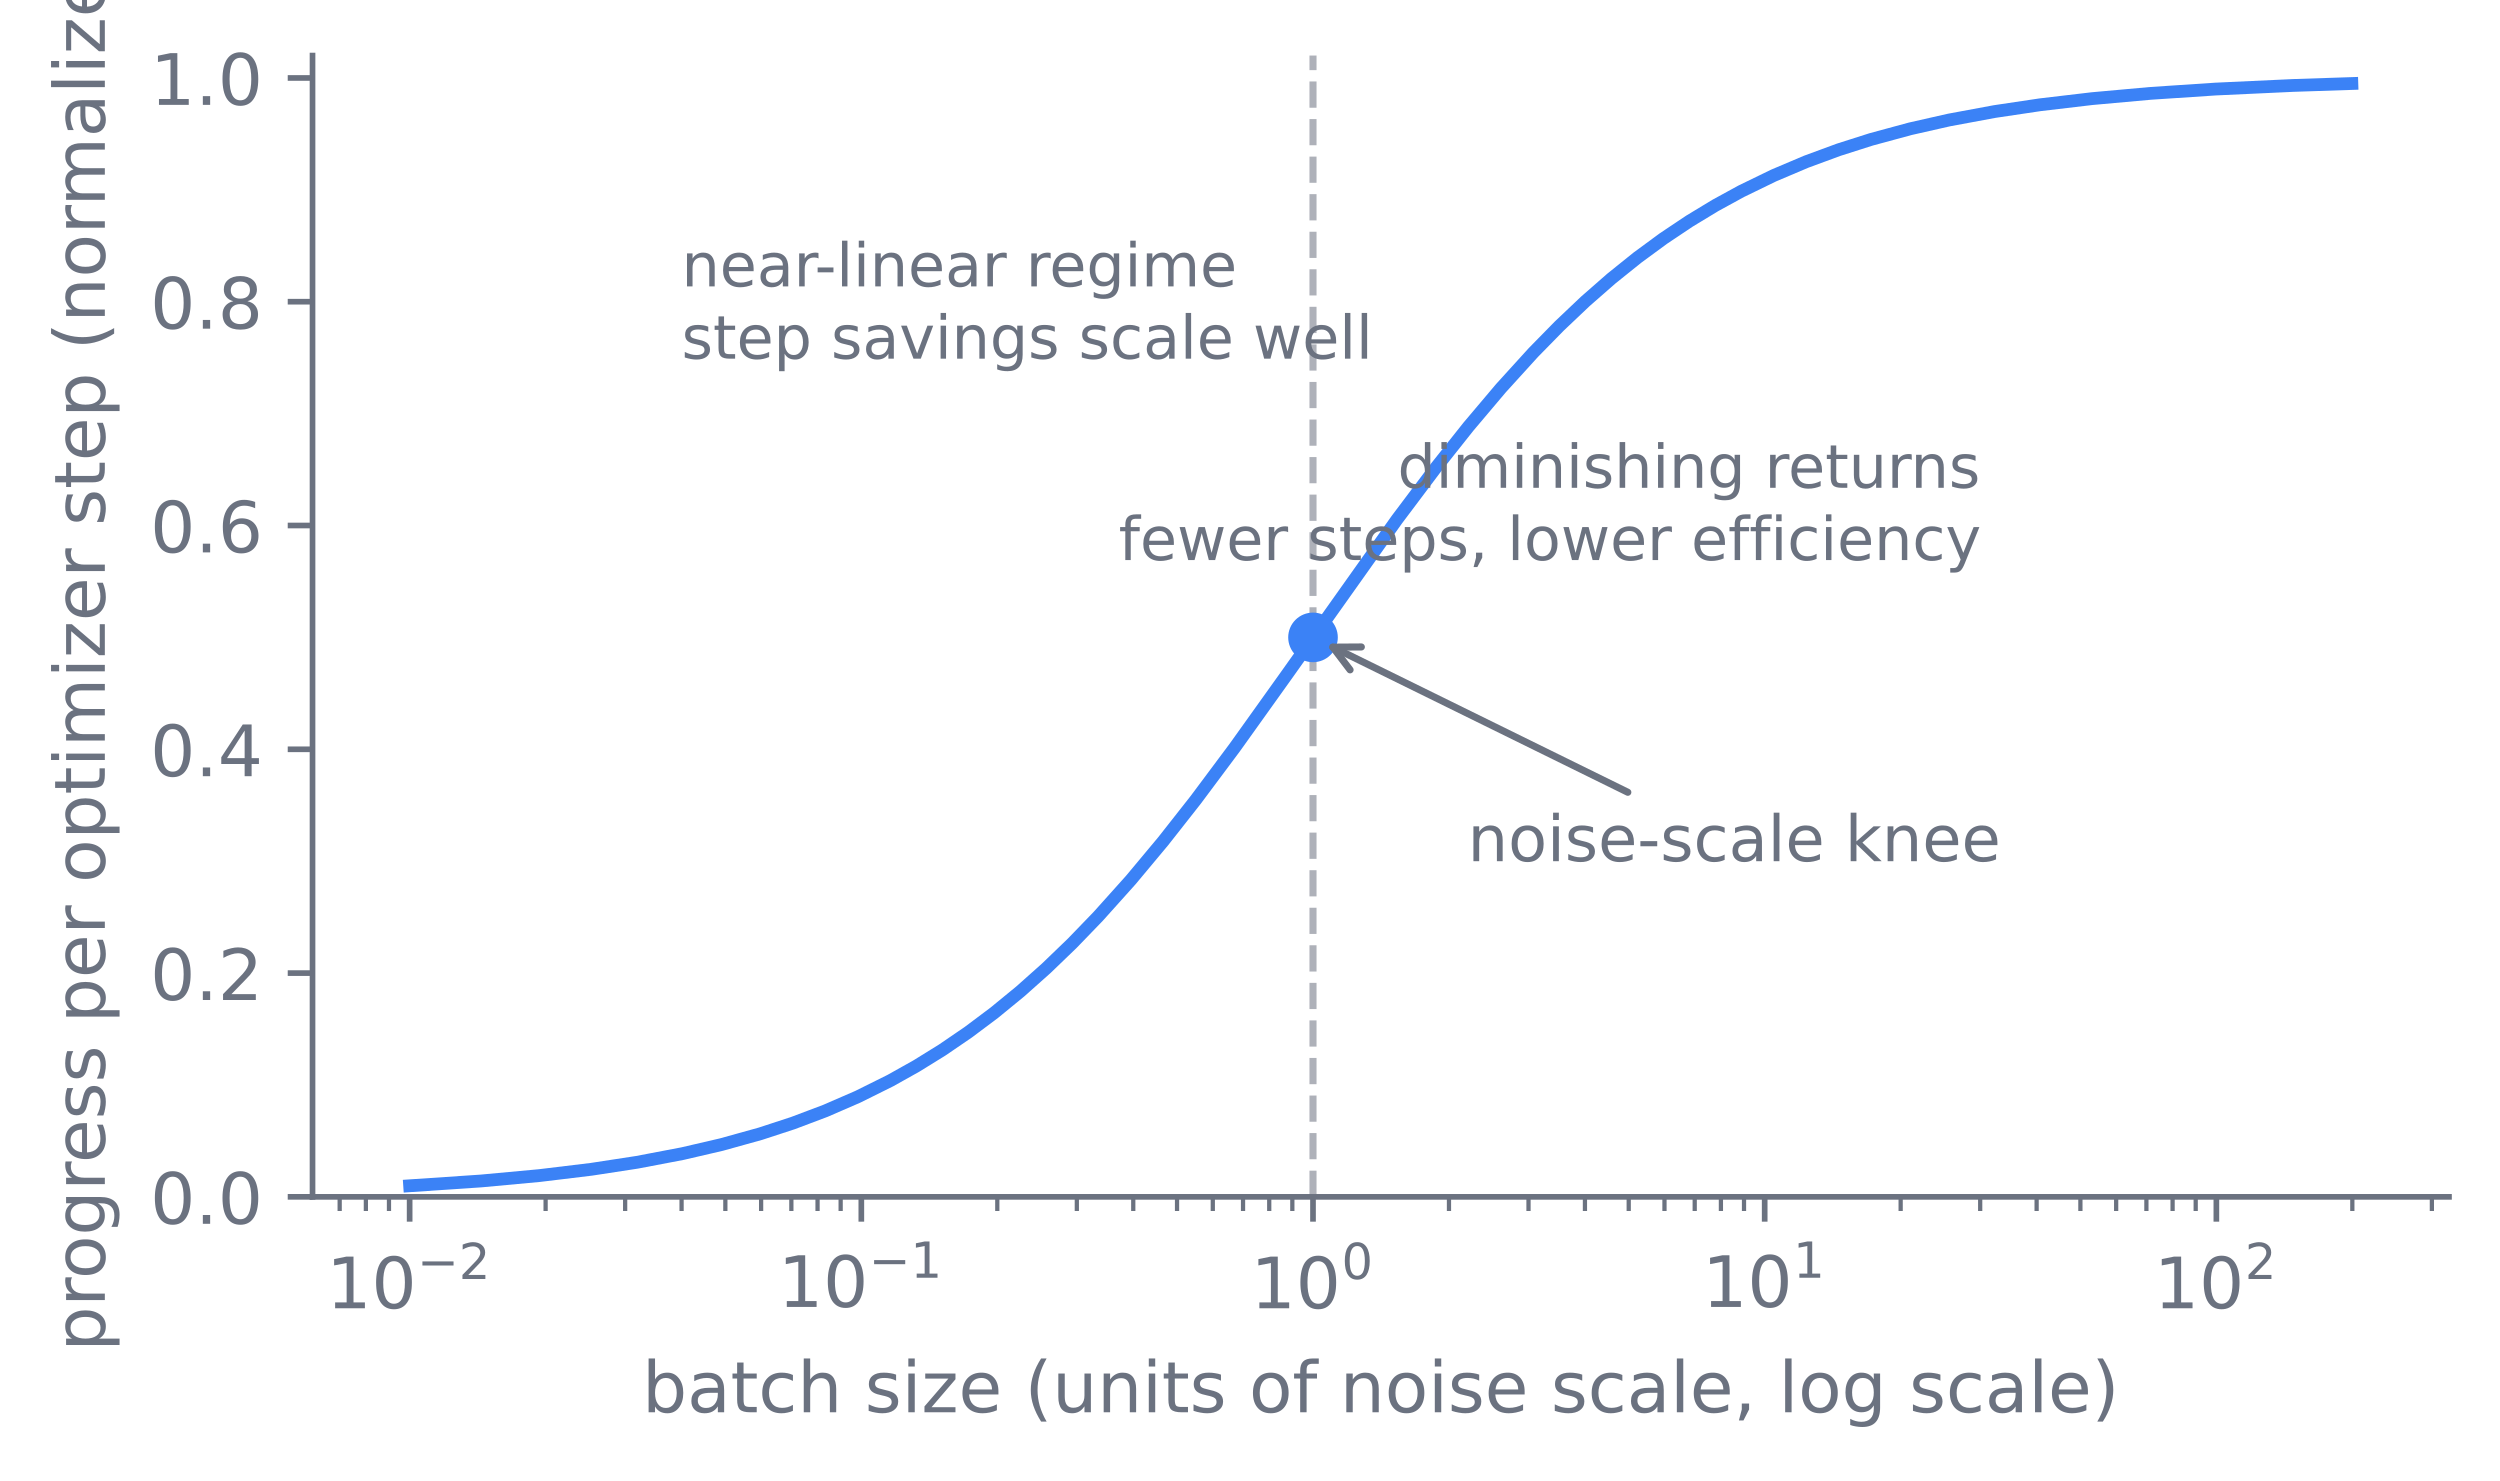
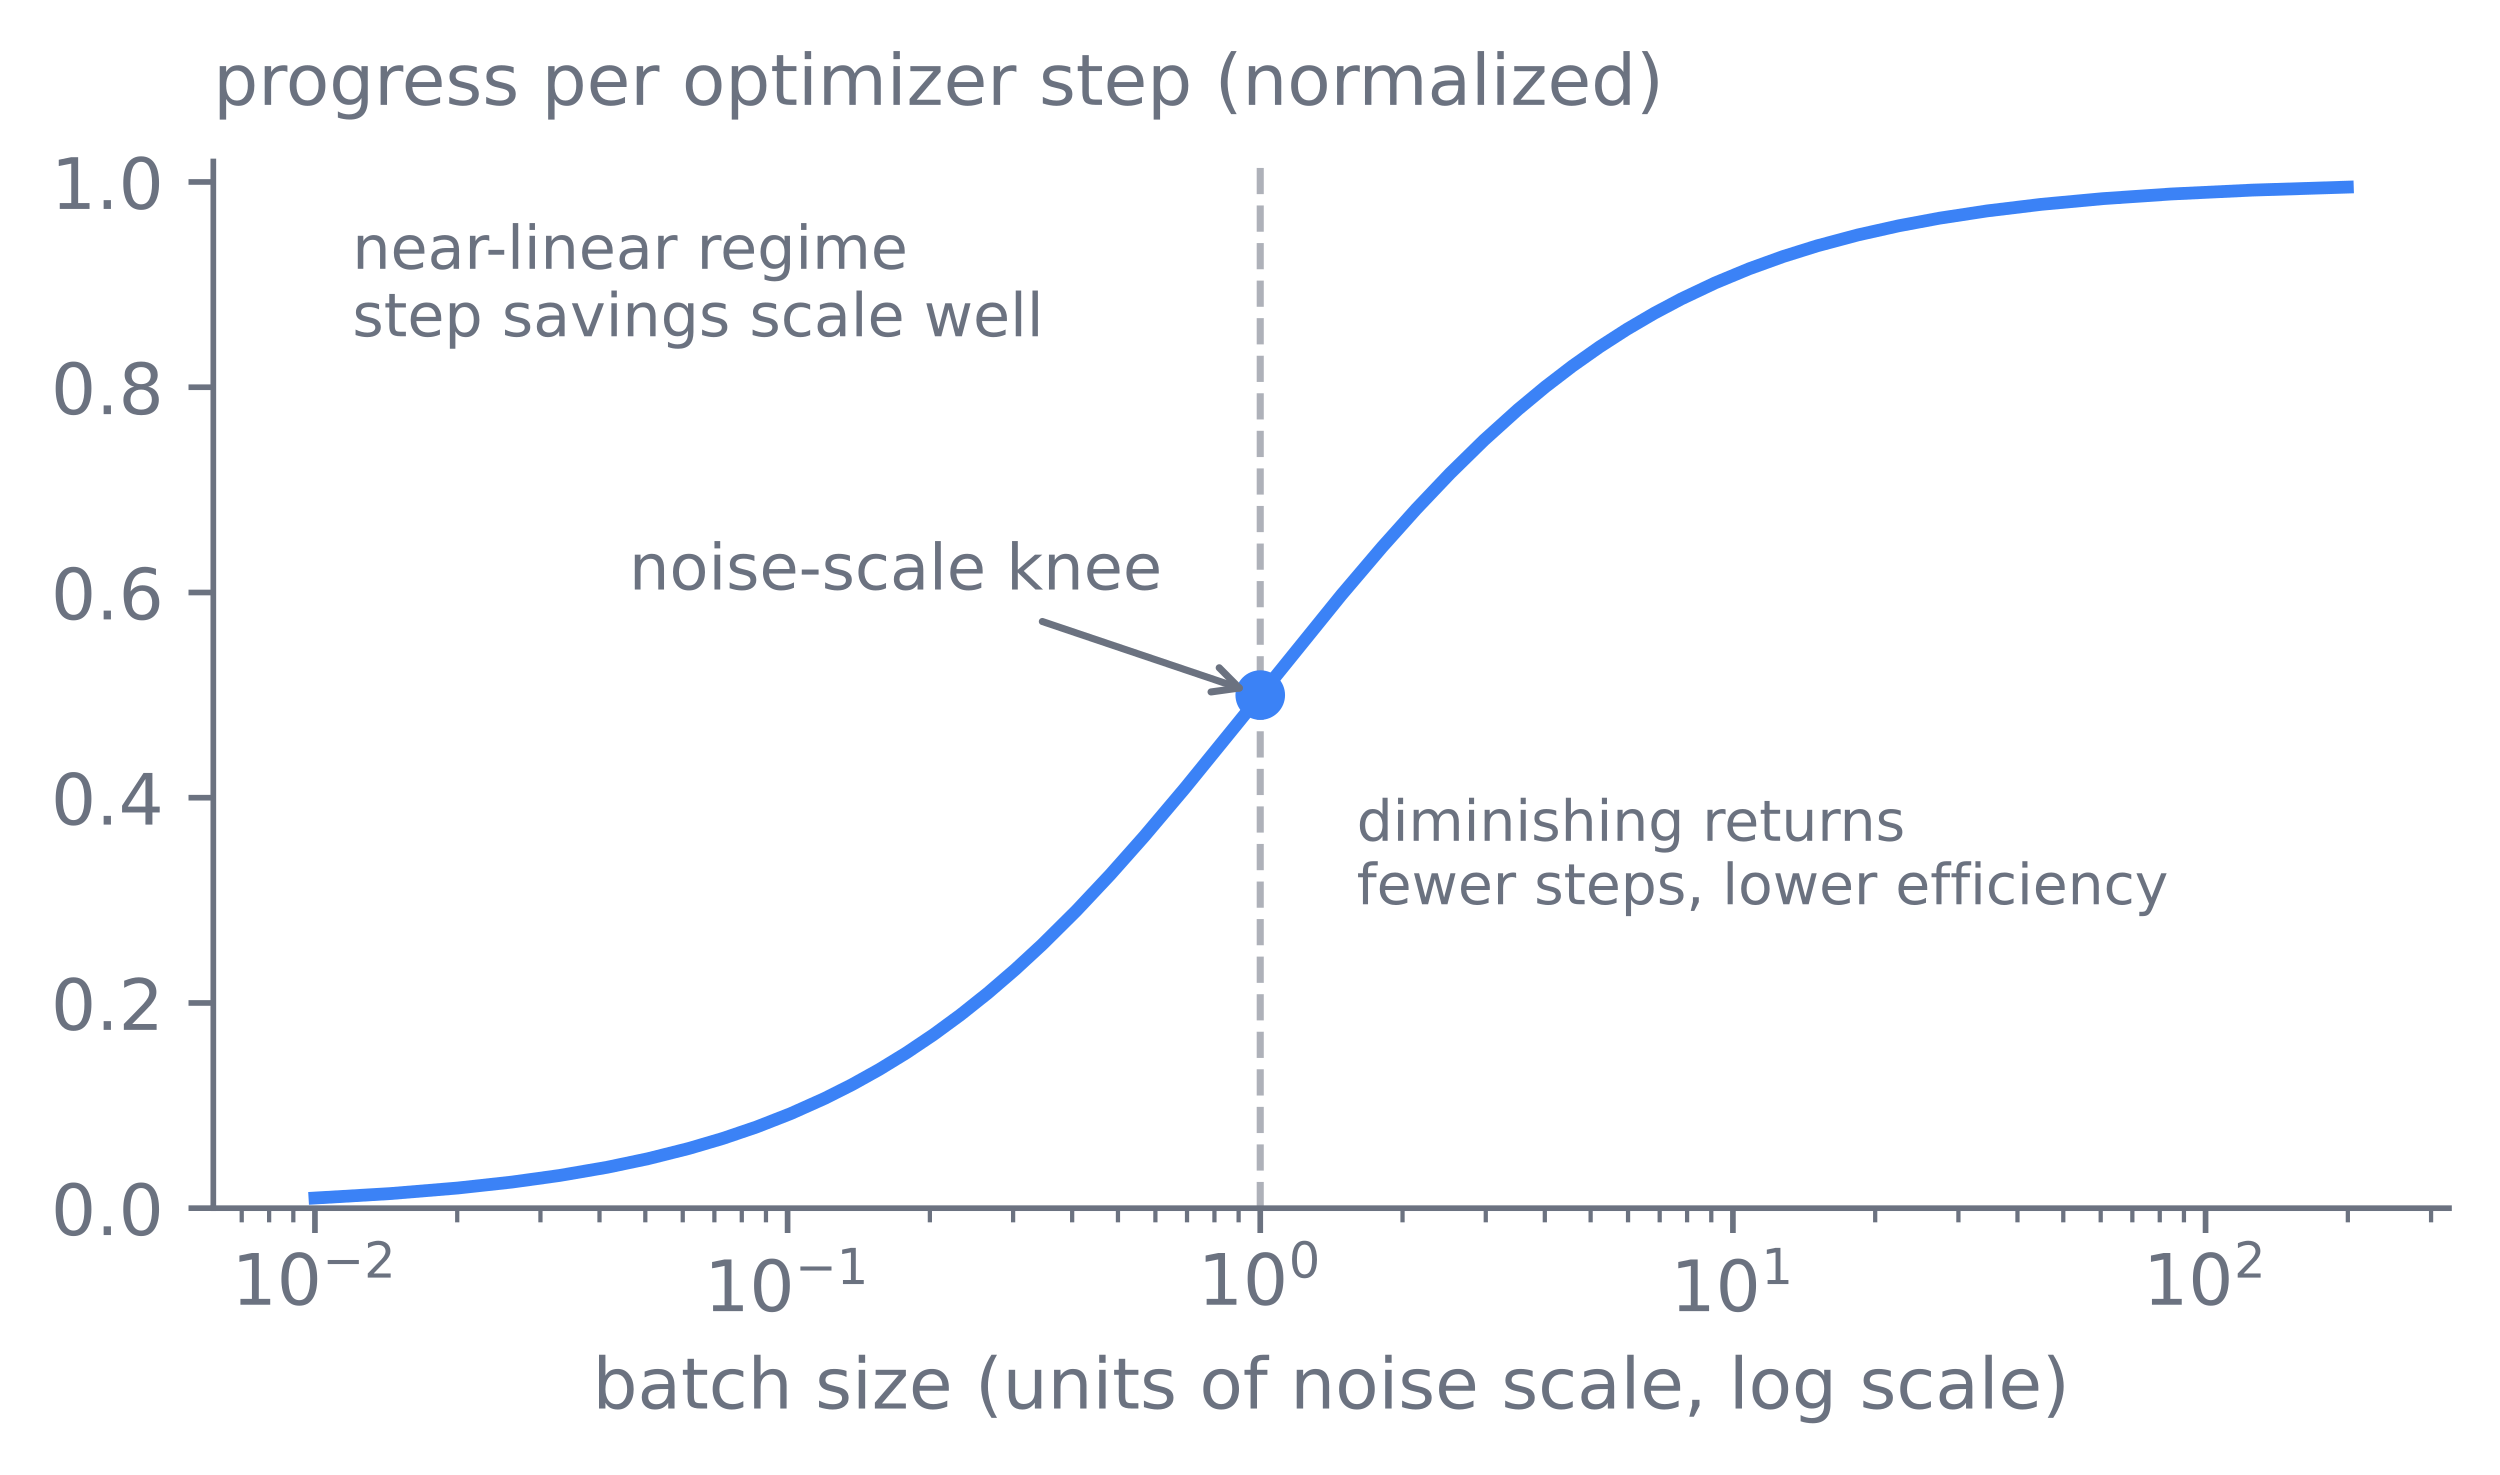
- <svg xmlns="http://www.w3.org/2000/svg" xmlns:xlink="http://www.w3.org/1999/xlink" width="352.8pt" height="208.903pt" viewBox="0 0 352.8 208.903" version="1.1">
+ <svg xmlns="http://www.w3.org/2000/svg" xmlns:xlink="http://www.w3.org/1999/xlink" width="352.8pt" height="208.056pt" viewBox="0 0 352.8 208.056" version="1.1">
  <defs>
    <style type="text/css">*{stroke-linejoin: round; stroke-linecap: butt}</style>
  </defs>
  <g id="figure_1">
    <g id="patch_1">
-       <path d="M 0 208.903 L 352.8 208.903 L 352.8 0 L 0 0 L 0 208.903 z " style="fill: none" />
+       <path d="M 0 208.056 L 352.8 208.056 L 352.8 0 L 0 0 L 0 208.056 z " style="fill: none" />
    </g>
    <g id="axes_1">
      <g id="patch_2">
-         <path d="M 44.104 168.9 L 345.6 168.9 L 345.6 7.841 L 44.104 7.841 L 44.104 168.9 z " style="fill: none" />
+         <path d="M 30.103 170.499 L 345.6 170.499 L 345.6 22.787 L 30.103 22.787 L 30.103 170.499 z " style="fill: none" />
      </g>
      <g id="line2d_1">
-         <path d="M 185.291 168.9 L 185.291 7.841 " clip-path="url(#p1eed3b66fb)" style="fill: none; stroke-dasharray: 3.7,1.6; stroke-dashoffset: 0; stroke: #6b7280; stroke-opacity: 0.55" />
+         <path d="M 177.846 170.499 L 177.846 22.787 " clip-path="url(#p18086e61ac)" style="fill: none; stroke-dasharray: 3.7,1.6; stroke-dashoffset: 0; stroke: #6b7280; stroke-opacity: 0.55" />
      </g>
      <g id="matplotlib.axis_1">
        <g id="xtick_1">
          <g id="line2d_2">
            <defs>
-               <path id="m70db1cc32e" d="M 0 0 L 0 3.5 " style="stroke: #6b7280; stroke-width: 0.8" />
+               <path id="m952f42c1cf" d="M 0 0 L 0 3.5 " style="stroke: #6b7280; stroke-width: 0.8" />
            </defs>
            <g>
-               <use xlink:href="#m70db1cc32e" x="57.808" y="168.9" style="fill: #6b7280; stroke: #6b7280; stroke-width: 0.8" />
+               <use xlink:href="#m952f42c1cf" x="44.444" y="170.499" style="fill: #6b7280; stroke: #6b7280; stroke-width: 0.8" />
            </g>
          </g>
          <g id="text_1">
-             <g style="fill: #6b7280" transform="translate(46.05827 185.3)">
+             <g style="fill: #6b7280" transform="translate(32.69389 185.0979)">
              <text>
-                 <tspan x="0" y="-0.675" style="font-size: 10px; font-family: 'DejaVu Sans'; fill: #6b7280">1</tspan>
-                 <tspan x="6.362" y="-0.675" style="font-size: 10px; font-family: 'DejaVu Sans'; fill: #6b7280">0</tspan>
+                 <tspan x="0" y="-0.977" style="font-size: 10px; font-family: 'DejaVu Sans'; fill: #6b7280">1</tspan>
+                 <tspan x="6.362" y="-0.977" style="font-size: 10px; font-family: 'DejaVu Sans'; fill: #6b7280">0</tspan>
                <tspan x="12.82" y="-4.805" style="font-size: 7px; font-family: 'DejaVu Sans'; fill: #6b7280">−</tspan>
                <tspan x="18.686" y="-4.805" style="font-size: 7px; font-family: 'DejaVu Sans'; fill: #6b7280">2</tspan>
              </text>
            </g>
          </g>
        </g>
        <g id="xtick_2">
          <g id="line2d_3">
            <g>
-               <use xlink:href="#m70db1cc32e" x="121.55" y="168.9" style="fill: #6b7280; stroke: #6b7280; stroke-width: 0.8" />
+               <use xlink:href="#m952f42c1cf" x="111.145" y="170.499" style="fill: #6b7280; stroke: #6b7280; stroke-width: 0.8" />
            </g>
          </g>
          <g id="text_2">
-             <g style="fill: #6b7280" transform="translate(109.7995 185.2)">
+             <g style="fill: #6b7280" transform="translate(99.39513 185.0979)">
              <text>
-                 <tspan x="0" y="-0.762" style="font-size: 10px; font-family: 'DejaVu Sans'; fill: #6b7280">1</tspan>
-                 <tspan x="6.362" y="-0.762" style="font-size: 10px; font-family: 'DejaVu Sans'; fill: #6b7280">0</tspan>
-                 <tspan x="12.82" y="-4.892" style="font-size: 7px; font-family: 'DejaVu Sans'; fill: #6b7280">−</tspan>
-                 <tspan x="18.686" y="-4.892" style="font-size: 7px; font-family: 'DejaVu Sans'; fill: #6b7280">1</tspan>
+                 <tspan x="0" y="-0.064" style="font-size: 10px; font-family: 'DejaVu Sans'; fill: #6b7280">1</tspan>
+                 <tspan x="6.362" y="-0.064" style="font-size: 10px; font-family: 'DejaVu Sans'; fill: #6b7280">0</tspan>
+                 <tspan x="12.82" y="-3.892" style="font-size: 7px; font-family: 'DejaVu Sans'; fill: #6b7280">−</tspan>
+                 <tspan x="18.686" y="-3.892" style="font-size: 7px; font-family: 'DejaVu Sans'; fill: #6b7280">1</tspan>
              </text>
            </g>
          </g>
        </g>
        <g id="xtick_3">
          <g id="line2d_4">
            <g>
-               <use xlink:href="#m70db1cc32e" x="185.291" y="168.9" style="fill: #6b7280; stroke: #6b7280; stroke-width: 0.8" />
+               <use xlink:href="#m952f42c1cf" x="177.846" y="170.499" style="fill: #6b7280; stroke: #6b7280; stroke-width: 0.8" />
            </g>
          </g>
          <g id="text_3">
-             <g style="fill: #6b7280" transform="translate(176.4908 185.3)">
+             <g style="fill: #6b7280" transform="translate(169.0464 185.0979)">
              <text>
-                 <tspan x="0" y="-0.675" style="font-size: 10px; font-family: 'DejaVu Sans'; fill: #6b7280">1</tspan>
-                 <tspan x="6.362" y="-0.675" style="font-size: 10px; font-family: 'DejaVu Sans'; fill: #6b7280">0</tspan>
+                 <tspan x="0" y="-0.977" style="font-size: 10px; font-family: 'DejaVu Sans'; fill: #6b7280">1</tspan>
+                 <tspan x="6.362" y="-0.977" style="font-size: 10px; font-family: 'DejaVu Sans'; fill: #6b7280">0</tspan>
                <tspan x="12.82" y="-4.805" style="font-size: 7px; font-family: 'DejaVu Sans'; fill: #6b7280">0</tspan>
              </text>
            </g>
          </g>
        </g>
        <g id="xtick_4">
          <g id="line2d_5">
            <g>
-               <use xlink:href="#m70db1cc32e" x="249.032" y="168.9" style="fill: #6b7280; stroke: #6b7280; stroke-width: 0.8" />
+               <use xlink:href="#m952f42c1cf" x="244.548" y="170.499" style="fill: #6b7280; stroke: #6b7280; stroke-width: 0.8" />
            </g>
          </g>
          <g id="text_4">
-             <g style="fill: #6b7280" transform="translate(240.232 185.2)">
+             <g style="fill: #6b7280" transform="translate(235.7476 185.0979)">
              <text>
-                 <tspan x="0" y="-0.762" style="font-size: 10px; font-family: 'DejaVu Sans'; fill: #6b7280">1</tspan>
-                 <tspan x="6.362" y="-0.762" style="font-size: 10px; font-family: 'DejaVu Sans'; fill: #6b7280">0</tspan>
-                 <tspan x="12.82" y="-4.892" style="font-size: 7px; font-family: 'DejaVu Sans'; fill: #6b7280">1</tspan>
+                 <tspan x="0" y="-0.064" style="font-size: 10px; font-family: 'DejaVu Sans'; fill: #6b7280">1</tspan>
+                 <tspan x="6.362" y="-0.064" style="font-size: 10px; font-family: 'DejaVu Sans'; fill: #6b7280">0</tspan>
+                 <tspan x="12.82" y="-3.892" style="font-size: 7px; font-family: 'DejaVu Sans'; fill: #6b7280">1</tspan>
              </text>
            </g>
          </g>
        </g>
        <g id="xtick_5">
          <g id="line2d_6">
            <g>
-               <use xlink:href="#m70db1cc32e" x="312.773" y="168.9" style="fill: #6b7280; stroke: #6b7280; stroke-width: 0.8" />
+               <use xlink:href="#m952f42c1cf" x="311.249" y="170.499" style="fill: #6b7280; stroke: #6b7280; stroke-width: 0.8" />
            </g>
          </g>
          <g id="text_5">
-             <g style="fill: #6b7280" transform="translate(303.9733 185.3)">
+             <g style="fill: #6b7280" transform="translate(302.4489 185.0979)">
              <text>
-                 <tspan x="0" y="-0.675" style="font-size: 10px; font-family: 'DejaVu Sans'; fill: #6b7280">1</tspan>
-                 <tspan x="6.362" y="-0.675" style="font-size: 10px; font-family: 'DejaVu Sans'; fill: #6b7280">0</tspan>
+                 <tspan x="0" y="-0.977" style="font-size: 10px; font-family: 'DejaVu Sans'; fill: #6b7280">1</tspan>
+                 <tspan x="6.362" y="-0.977" style="font-size: 10px; font-family: 'DejaVu Sans'; fill: #6b7280">0</tspan>
                <tspan x="12.82" y="-4.805" style="font-size: 7px; font-family: 'DejaVu Sans'; fill: #6b7280">2</tspan>
              </text>
            </g>
          </g>
        </g>
        <g id="xtick_6">
          <g id="line2d_7">
            <defs>
-               <path id="m54afffbf42" d="M 0 0 L 0 2 " style="stroke: #6b7280; stroke-width: 0.6" />
+               <path id="m15030743e2" d="M 0 0 L 0 2 " style="stroke: #6b7280; stroke-width: 0.6" />
            </defs>
            <g>
-               <use xlink:href="#m54afffbf42" x="47.935" y="168.9" style="fill: #6b7280; stroke: #6b7280; stroke-width: 0.6" />
+               <use xlink:href="#m15030743e2" x="34.112" y="170.499" style="fill: #6b7280; stroke: #6b7280; stroke-width: 0.6" />
            </g>
          </g>
        </g>
        <g id="xtick_7">
          <g id="line2d_8">
            <g>
-               <use xlink:href="#m54afffbf42" x="51.631" y="168.9" style="fill: #6b7280; stroke: #6b7280; stroke-width: 0.6" />
+               <use xlink:href="#m15030743e2" x="37.98" y="170.499" style="fill: #6b7280; stroke: #6b7280; stroke-width: 0.6" />
            </g>
          </g>
        </g>
        <g id="xtick_8">
          <g id="line2d_9">
            <g>
-               <use xlink:href="#m54afffbf42" x="54.892" y="168.9" style="fill: #6b7280; stroke: #6b7280; stroke-width: 0.6" />
+               <use xlink:href="#m15030743e2" x="41.392" y="170.499" style="fill: #6b7280; stroke: #6b7280; stroke-width: 0.6" />
            </g>
          </g>
        </g>
        <g id="xtick_9">
          <g id="line2d_10">
            <g>
-               <use xlink:href="#m54afffbf42" x="76.996" y="168.9" style="fill: #6b7280; stroke: #6b7280; stroke-width: 0.6" />
+               <use xlink:href="#m15030743e2" x="64.523" y="170.499" style="fill: #6b7280; stroke: #6b7280; stroke-width: 0.6" />
            </g>
          </g>
        </g>
        <g id="xtick_10">
          <g id="line2d_11">
            <g>
-               <use xlink:href="#m54afffbf42" x="88.221" y="168.9" style="fill: #6b7280; stroke: #6b7280; stroke-width: 0.6" />
+               <use xlink:href="#m15030743e2" x="76.268" y="170.499" style="fill: #6b7280; stroke: #6b7280; stroke-width: 0.6" />
            </g>
          </g>
        </g>
        <g id="xtick_11">
          <g id="line2d_12">
            <g>
-               <use xlink:href="#m54afffbf42" x="96.184" y="168.9" style="fill: #6b7280; stroke: #6b7280; stroke-width: 0.6" />
+               <use xlink:href="#m15030743e2" x="84.602" y="170.499" style="fill: #6b7280; stroke: #6b7280; stroke-width: 0.6" />
            </g>
          </g>
        </g>
        <g id="xtick_12">
          <g id="line2d_13">
            <g>
-               <use xlink:href="#m54afffbf42" x="102.361" y="168.9" style="fill: #6b7280; stroke: #6b7280; stroke-width: 0.6" />
+               <use xlink:href="#m15030743e2" x="91.066" y="170.499" style="fill: #6b7280; stroke: #6b7280; stroke-width: 0.6" />
            </g>
          </g>
        </g>
        <g id="xtick_13">
          <g id="line2d_14">
            <g>
-               <use xlink:href="#m54afffbf42" x="107.409" y="168.9" style="fill: #6b7280; stroke: #6b7280; stroke-width: 0.6" />
+               <use xlink:href="#m15030743e2" x="96.348" y="170.499" style="fill: #6b7280; stroke: #6b7280; stroke-width: 0.6" />
            </g>
          </g>
        </g>
        <g id="xtick_14">
          <g id="line2d_15">
            <g>
-               <use xlink:href="#m54afffbf42" x="111.676" y="168.9" style="fill: #6b7280; stroke: #6b7280; stroke-width: 0.6" />
+               <use xlink:href="#m15030743e2" x="100.813" y="170.499" style="fill: #6b7280; stroke: #6b7280; stroke-width: 0.6" />
            </g>
          </g>
        </g>
        <g id="xtick_15">
          <g id="line2d_16">
            <g>
-               <use xlink:href="#m54afffbf42" x="115.372" y="168.9" style="fill: #6b7280; stroke: #6b7280; stroke-width: 0.6" />
+               <use xlink:href="#m15030743e2" x="104.681" y="170.499" style="fill: #6b7280; stroke: #6b7280; stroke-width: 0.6" />
            </g>
          </g>
        </g>
        <g id="xtick_16">
          <g id="line2d_17">
            <g>
-               <use xlink:href="#m54afffbf42" x="118.633" y="168.9" style="fill: #6b7280; stroke: #6b7280; stroke-width: 0.6" />
+               <use xlink:href="#m15030743e2" x="108.093" y="170.499" style="fill: #6b7280; stroke: #6b7280; stroke-width: 0.6" />
            </g>
          </g>
        </g>
        <g id="xtick_17">
          <g id="line2d_18">
            <g>
-               <use xlink:href="#m54afffbf42" x="140.738" y="168.9" style="fill: #6b7280; stroke: #6b7280; stroke-width: 0.6" />
+               <use xlink:href="#m15030743e2" x="131.224" y="170.499" style="fill: #6b7280; stroke: #6b7280; stroke-width: 0.6" />
            </g>
          </g>
        </g>
        <g id="xtick_18">
          <g id="line2d_19">
            <g>
-               <use xlink:href="#m54afffbf42" x="151.962" y="168.9" style="fill: #6b7280; stroke: #6b7280; stroke-width: 0.6" />
+               <use xlink:href="#m15030743e2" x="142.97" y="170.499" style="fill: #6b7280; stroke: #6b7280; stroke-width: 0.6" />
            </g>
          </g>
        </g>
        <g id="xtick_19">
          <g id="line2d_20">
            <g>
-               <use xlink:href="#m54afffbf42" x="159.926" y="168.9" style="fill: #6b7280; stroke: #6b7280; stroke-width: 0.6" />
+               <use xlink:href="#m15030743e2" x="151.303" y="170.499" style="fill: #6b7280; stroke: #6b7280; stroke-width: 0.6" />
            </g>
          </g>
        </g>
        <g id="xtick_20">
          <g id="line2d_21">
            <g>
-               <use xlink:href="#m54afffbf42" x="166.103" y="168.9" style="fill: #6b7280; stroke: #6b7280; stroke-width: 0.6" />
+               <use xlink:href="#m15030743e2" x="157.767" y="170.499" style="fill: #6b7280; stroke: #6b7280; stroke-width: 0.6" />
            </g>
          </g>
        </g>
        <g id="xtick_21">
          <g id="line2d_22">
            <g>
-               <use xlink:href="#m54afffbf42" x="171.15" y="168.9" style="fill: #6b7280; stroke: #6b7280; stroke-width: 0.6" />
+               <use xlink:href="#m15030743e2" x="163.049" y="170.499" style="fill: #6b7280; stroke: #6b7280; stroke-width: 0.6" />
            </g>
          </g>
        </g>
        <g id="xtick_22">
          <g id="line2d_23">
            <g>
-               <use xlink:href="#m54afffbf42" x="175.417" y="168.9" style="fill: #6b7280; stroke: #6b7280; stroke-width: 0.6" />
+               <use xlink:href="#m15030743e2" x="167.514" y="170.499" style="fill: #6b7280; stroke: #6b7280; stroke-width: 0.6" />
            </g>
          </g>
        </g>
        <g id="xtick_23">
          <g id="line2d_24">
            <g>
-               <use xlink:href="#m54afffbf42" x="179.114" y="168.9" style="fill: #6b7280; stroke: #6b7280; stroke-width: 0.6" />
+               <use xlink:href="#m15030743e2" x="171.382" y="170.499" style="fill: #6b7280; stroke: #6b7280; stroke-width: 0.6" />
            </g>
          </g>
        </g>
        <g id="xtick_24">
          <g id="line2d_25">
            <g>
-               <use xlink:href="#m54afffbf42" x="182.374" y="168.9" style="fill: #6b7280; stroke: #6b7280; stroke-width: 0.6" />
+               <use xlink:href="#m15030743e2" x="174.794" y="170.499" style="fill: #6b7280; stroke: #6b7280; stroke-width: 0.6" />
            </g>
          </g>
        </g>
        <g id="xtick_25">
          <g id="line2d_26">
            <g>
-               <use xlink:href="#m54afffbf42" x="204.479" y="168.9" style="fill: #6b7280; stroke: #6b7280; stroke-width: 0.6" />
+               <use xlink:href="#m15030743e2" x="197.925" y="170.499" style="fill: #6b7280; stroke: #6b7280; stroke-width: 0.6" />
            </g>
          </g>
        </g>
        <g id="xtick_26">
          <g id="line2d_27">
            <g>
-               <use xlink:href="#m54afffbf42" x="215.703" y="168.9" style="fill: #6b7280; stroke: #6b7280; stroke-width: 0.6" />
+               <use xlink:href="#m15030743e2" x="209.671" y="170.499" style="fill: #6b7280; stroke: #6b7280; stroke-width: 0.6" />
            </g>
          </g>
        </g>
        <g id="xtick_27">
          <g id="line2d_28">
            <g>
-               <use xlink:href="#m54afffbf42" x="223.667" y="168.9" style="fill: #6b7280; stroke: #6b7280; stroke-width: 0.6" />
+               <use xlink:href="#m15030743e2" x="218.005" y="170.499" style="fill: #6b7280; stroke: #6b7280; stroke-width: 0.6" />
            </g>
          </g>
        </g>
        <g id="xtick_28">
          <g id="line2d_29">
            <g>
-               <use xlink:href="#m54afffbf42" x="229.844" y="168.9" style="fill: #6b7280; stroke: #6b7280; stroke-width: 0.6" />
+               <use xlink:href="#m15030743e2" x="224.469" y="170.499" style="fill: #6b7280; stroke: #6b7280; stroke-width: 0.6" />
            </g>
          </g>
        </g>
        <g id="xtick_29">
          <g id="line2d_30">
            <g>
-               <use xlink:href="#m54afffbf42" x="234.891" y="168.9" style="fill: #6b7280; stroke: #6b7280; stroke-width: 0.6" />
+               <use xlink:href="#m15030743e2" x="229.75" y="170.499" style="fill: #6b7280; stroke: #6b7280; stroke-width: 0.6" />
            </g>
          </g>
        </g>
        <g id="xtick_30">
          <g id="line2d_31">
            <g>
-               <use xlink:href="#m54afffbf42" x="239.158" y="168.9" style="fill: #6b7280; stroke: #6b7280; stroke-width: 0.6" />
+               <use xlink:href="#m15030743e2" x="234.215" y="170.499" style="fill: #6b7280; stroke: #6b7280; stroke-width: 0.6" />
            </g>
          </g>
        </g>
        <g id="xtick_31">
          <g id="line2d_32">
            <g>
-               <use xlink:href="#m54afffbf42" x="242.855" y="168.9" style="fill: #6b7280; stroke: #6b7280; stroke-width: 0.6" />
+               <use xlink:href="#m15030743e2" x="238.084" y="170.499" style="fill: #6b7280; stroke: #6b7280; stroke-width: 0.6" />
            </g>
          </g>
        </g>
        <g id="xtick_32">
          <g id="line2d_33">
            <g>
-               <use xlink:href="#m54afffbf42" x="246.115" y="168.9" style="fill: #6b7280; stroke: #6b7280; stroke-width: 0.6" />
+               <use xlink:href="#m15030743e2" x="241.496" y="170.499" style="fill: #6b7280; stroke: #6b7280; stroke-width: 0.6" />
            </g>
          </g>
        </g>
        <g id="xtick_33">
          <g id="line2d_34">
            <g>
-               <use xlink:href="#m54afffbf42" x="268.22" y="168.9" style="fill: #6b7280; stroke: #6b7280; stroke-width: 0.6" />
+               <use xlink:href="#m15030743e2" x="264.627" y="170.499" style="fill: #6b7280; stroke: #6b7280; stroke-width: 0.6" />
            </g>
          </g>
        </g>
        <g id="xtick_34">
          <g id="line2d_35">
            <g>
-               <use xlink:href="#m54afffbf42" x="279.444" y="168.9" style="fill: #6b7280; stroke: #6b7280; stroke-width: 0.6" />
+               <use xlink:href="#m15030743e2" x="276.372" y="170.499" style="fill: #6b7280; stroke: #6b7280; stroke-width: 0.6" />
            </g>
          </g>
        </g>
        <g id="xtick_35">
          <g id="line2d_36">
            <g>
-               <use xlink:href="#m54afffbf42" x="287.408" y="168.9" style="fill: #6b7280; stroke: #6b7280; stroke-width: 0.6" />
+               <use xlink:href="#m15030743e2" x="284.706" y="170.499" style="fill: #6b7280; stroke: #6b7280; stroke-width: 0.6" />
            </g>
          </g>
        </g>
        <g id="xtick_36">
          <g id="line2d_37">
            <g>
-               <use xlink:href="#m54afffbf42" x="293.585" y="168.9" style="fill: #6b7280; stroke: #6b7280; stroke-width: 0.6" />
+               <use xlink:href="#m15030743e2" x="291.17" y="170.499" style="fill: #6b7280; stroke: #6b7280; stroke-width: 0.6" />
            </g>
          </g>
        </g>
        <g id="xtick_37">
          <g id="line2d_38">
            <g>
-               <use xlink:href="#m54afffbf42" x="298.632" y="168.9" style="fill: #6b7280; stroke: #6b7280; stroke-width: 0.6" />
+               <use xlink:href="#m15030743e2" x="296.451" y="170.499" style="fill: #6b7280; stroke: #6b7280; stroke-width: 0.6" />
            </g>
          </g>
        </g>
        <g id="xtick_38">
          <g id="line2d_39">
            <g>
-               <use xlink:href="#m54afffbf42" x="302.9" y="168.9" style="fill: #6b7280; stroke: #6b7280; stroke-width: 0.6" />
+               <use xlink:href="#m15030743e2" x="300.917" y="170.499" style="fill: #6b7280; stroke: #6b7280; stroke-width: 0.6" />
            </g>
          </g>
        </g>
        <g id="xtick_39">
          <g id="line2d_40">
            <g>
-               <use xlink:href="#m54afffbf42" x="306.596" y="168.9" style="fill: #6b7280; stroke: #6b7280; stroke-width: 0.6" />
+               <use xlink:href="#m15030743e2" x="304.785" y="170.499" style="fill: #6b7280; stroke: #6b7280; stroke-width: 0.6" />
            </g>
          </g>
        </g>
        <g id="xtick_40">
          <g id="line2d_41">
            <g>
-               <use xlink:href="#m54afffbf42" x="309.857" y="168.9" style="fill: #6b7280; stroke: #6b7280; stroke-width: 0.6" />
+               <use xlink:href="#m15030743e2" x="308.197" y="170.499" style="fill: #6b7280; stroke: #6b7280; stroke-width: 0.6" />
            </g>
          </g>
        </g>
        <g id="xtick_41">
          <g id="line2d_42">
            <g>
-               <use xlink:href="#m54afffbf42" x="331.961" y="168.9" style="fill: #6b7280; stroke: #6b7280; stroke-width: 0.6" />
+               <use xlink:href="#m15030743e2" x="331.328" y="170.499" style="fill: #6b7280; stroke: #6b7280; stroke-width: 0.6" />
            </g>
          </g>
        </g>
        <g id="xtick_42">
          <g id="line2d_43">
            <g>
-               <use xlink:href="#m54afffbf42" x="343.186" y="168.9" style="fill: #6b7280; stroke: #6b7280; stroke-width: 0.6" />
+               <use xlink:href="#m15030743e2" x="343.073" y="170.499" style="fill: #6b7280; stroke: #6b7280; stroke-width: 0.6" />
            </g>
          </g>
        </g>
        <g id="text_6">
-           <text style="font-size: 10px; font-family: 'DejaVu Sans', 'Bitstream Vera Sans', 'Computer Modern Sans Serif', 'Lucida Grande', 'Verdana', 'Geneva', 'Lucid', 'Arial', 'Helvetica', 'Avant Garde', sans-serif; text-anchor: middle; fill: #6b7280" x="194.852" y="199.301" transform="rotate(-0 194.852 199.3008)">batch size (units of noise scale, log scale)</text>
+           <text style="font-size: 10px; font-family: 'DejaVu Sans', 'Bitstream Vera Sans', 'Computer Modern Sans Serif', 'Lucida Grande', 'Verdana', 'Geneva', 'Lucid', 'Arial', 'Helvetica', 'Avant Garde', sans-serif; text-anchor: middle; fill: #6b7280" x="187.852" y="198.776" transform="rotate(-0 187.8516 198.776)">batch size (units of noise scale, log scale)</text>
        </g>
      </g>
      <g id="matplotlib.axis_2">
        <g id="ytick_1">
          <g id="line2d_44">
            <defs>
-               <path id="mcd70e81788" d="M 0 0 L -3.5 0 " style="stroke: #6b7280; stroke-width: 0.8" />
+               <path id="m88d9a7c573" d="M 0 0 L -3.5 0 " style="stroke: #6b7280; stroke-width: 0.8" />
            </defs>
            <g>
-               <use xlink:href="#mcd70e81788" x="44.104" y="168.9" style="fill: #6b7280; stroke: #6b7280; stroke-width: 0.8" />
+               <use xlink:href="#m88d9a7c573" x="30.103" y="170.499" style="fill: #6b7280; stroke: #6b7280; stroke-width: 0.8" />
            </g>
          </g>
          <g id="text_7">
-             <text style="font-size: 10px; font-family: 'DejaVu Sans', 'Bitstream Vera Sans', 'Computer Modern Sans Serif', 'Lucida Grande', 'Verdana', 'Geneva', 'Lucid', 'Arial', 'Helvetica', 'Avant Garde', sans-serif; text-anchor: end; fill: #6b7280" x="37.104" y="172.699" transform="rotate(-0 37.10391 172.6989)">0.0</text>
+             <text style="font-size: 10px; font-family: 'DejaVu Sans', 'Bitstream Vera Sans', 'Computer Modern Sans Serif', 'Lucida Grande', 'Verdana', 'Geneva', 'Lucid', 'Arial', 'Helvetica', 'Avant Garde', sans-serif; text-anchor: end; fill: #6b7280" x="23.103" y="174.299" transform="rotate(-0 23.10312 174.2987)">0.0</text>
          </g>
        </g>
        <g id="ytick_2">
          <g id="line2d_45">
            <g>
-               <use xlink:href="#mcd70e81788" x="44.104" y="137.32" style="fill: #6b7280; stroke: #6b7280; stroke-width: 0.8" />
+               <use xlink:href="#m88d9a7c573" x="30.103" y="141.536" style="fill: #6b7280; stroke: #6b7280; stroke-width: 0.8" />
            </g>
          </g>
          <g id="text_8">
-             <text style="font-size: 10px; font-family: 'DejaVu Sans', 'Bitstream Vera Sans', 'Computer Modern Sans Serif', 'Lucida Grande', 'Verdana', 'Geneva', 'Lucid', 'Arial', 'Helvetica', 'Avant Garde', sans-serif; text-anchor: end; fill: #6b7280" x="37.104" y="141.119" transform="rotate(-0 37.10391 141.1186)">0.2</text>
+             <text style="font-size: 10px; font-family: 'DejaVu Sans', 'Bitstream Vera Sans', 'Computer Modern Sans Serif', 'Lucida Grande', 'Verdana', 'Geneva', 'Lucid', 'Arial', 'Helvetica', 'Avant Garde', sans-serif; text-anchor: end; fill: #6b7280" x="23.103" y="145.335" transform="rotate(-0 23.10312 145.3354)">0.2</text>
          </g>
        </g>
        <g id="ytick_3">
          <g id="line2d_46">
            <g>
-               <use xlink:href="#mcd70e81788" x="44.104" y="105.74" style="fill: #6b7280; stroke: #6b7280; stroke-width: 0.8" />
+               <use xlink:href="#m88d9a7c573" x="30.103" y="112.573" style="fill: #6b7280; stroke: #6b7280; stroke-width: 0.8" />
            </g>
          </g>
          <g id="text_9">
-             <text style="font-size: 10px; font-family: 'DejaVu Sans', 'Bitstream Vera Sans', 'Computer Modern Sans Serif', 'Lucida Grande', 'Verdana', 'Geneva', 'Lucid', 'Arial', 'Helvetica', 'Avant Garde', sans-serif; text-anchor: end; fill: #6b7280" x="37.104" y="109.538" transform="rotate(-0 37.10391 109.5384)">0.4</text>
+             <text style="font-size: 10px; font-family: 'DejaVu Sans', 'Bitstream Vera Sans', 'Computer Modern Sans Serif', 'Lucida Grande', 'Verdana', 'Geneva', 'Lucid', 'Arial', 'Helvetica', 'Avant Garde', sans-serif; text-anchor: end; fill: #6b7280" x="23.103" y="116.372" transform="rotate(-0 23.10312 116.3721)">0.4</text>
          </g>
        </g>
        <g id="ytick_4">
          <g id="line2d_47">
            <g>
-               <use xlink:href="#mcd70e81788" x="44.104" y="74.159" style="fill: #6b7280; stroke: #6b7280; stroke-width: 0.8" />
+               <use xlink:href="#m88d9a7c573" x="30.103" y="83.61" style="fill: #6b7280; stroke: #6b7280; stroke-width: 0.8" />
            </g>
          </g>
          <g id="text_10">
-             <text style="font-size: 10px; font-family: 'DejaVu Sans', 'Bitstream Vera Sans', 'Computer Modern Sans Serif', 'Lucida Grande', 'Verdana', 'Geneva', 'Lucid', 'Arial', 'Helvetica', 'Avant Garde', sans-serif; text-anchor: end; fill: #6b7280" x="37.104" y="77.958" transform="rotate(-0 37.10391 77.95814)">0.6</text>
+             <text style="font-size: 10px; font-family: 'DejaVu Sans', 'Bitstream Vera Sans', 'Computer Modern Sans Serif', 'Lucida Grande', 'Verdana', 'Geneva', 'Lucid', 'Arial', 'Helvetica', 'Avant Garde', sans-serif; text-anchor: end; fill: #6b7280" x="23.103" y="87.409" transform="rotate(-0 23.10312 87.40878)">0.6</text>
          </g>
        </g>
        <g id="ytick_5">
          <g id="line2d_48">
            <g>
-               <use xlink:href="#mcd70e81788" x="44.104" y="42.579" style="fill: #6b7280; stroke: #6b7280; stroke-width: 0.8" />
+               <use xlink:href="#m88d9a7c573" x="30.103" y="54.646" style="fill: #6b7280; stroke: #6b7280; stroke-width: 0.8" />
            </g>
          </g>
          <g id="text_11">
-             <text style="font-size: 10px; font-family: 'DejaVu Sans', 'Bitstream Vera Sans', 'Computer Modern Sans Serif', 'Lucida Grande', 'Verdana', 'Geneva', 'Lucid', 'Arial', 'Helvetica', 'Avant Garde', sans-serif; text-anchor: end; fill: #6b7280" x="37.104" y="46.378" transform="rotate(-0 37.10391 46.3779)">0.8</text>
+             <text style="font-size: 10px; font-family: 'DejaVu Sans', 'Bitstream Vera Sans', 'Computer Modern Sans Serif', 'Lucida Grande', 'Verdana', 'Geneva', 'Lucid', 'Arial', 'Helvetica', 'Avant Garde', sans-serif; text-anchor: end; fill: #6b7280" x="23.103" y="58.445" transform="rotate(-0 23.10312 58.44549)">0.8</text>
          </g>
        </g>
        <g id="ytick_6">
          <g id="line2d_49">
            <g>
-               <use xlink:href="#mcd70e81788" x="44.104" y="10.999" style="fill: #6b7280; stroke: #6b7280; stroke-width: 0.8" />
+               <use xlink:href="#m88d9a7c573" x="30.103" y="25.683" style="fill: #6b7280; stroke: #6b7280; stroke-width: 0.8" />
            </g>
          </g>
          <g id="text_12">
-             <text style="font-size: 10px; font-family: 'DejaVu Sans', 'Bitstream Vera Sans', 'Computer Modern Sans Serif', 'Lucida Grande', 'Verdana', 'Geneva', 'Lucid', 'Arial', 'Helvetica', 'Avant Garde', sans-serif; text-anchor: end; fill: #6b7280" x="37.104" y="14.798" transform="rotate(-0 37.10391 14.79766)">1.0</text>
-           </g>
-         </g>
-         <g id="text_13">
-           <text style="font-size: 10px; font-family: 'DejaVu Sans', 'Bitstream Vera Sans', 'Computer Modern Sans Serif', 'Lucida Grande', 'Verdana', 'Geneva', 'Lucid', 'Arial', 'Helvetica', 'Avant Garde', sans-serif; text-anchor: middle; fill: #6b7280" x="14.798" y="88.37" transform="rotate(-90 14.79844 88.37042)">progress per optimizer step (normalized)</text>
+             <text style="font-size: 10px; font-family: 'DejaVu Sans', 'Bitstream Vera Sans', 'Computer Modern Sans Serif', 'Lucida Grande', 'Verdana', 'Geneva', 'Lucid', 'Arial', 'Helvetica', 'Avant Garde', sans-serif; text-anchor: end; fill: #6b7280" x="23.103" y="29.482" transform="rotate(-0 23.10312 29.48219)">1.0</text>
+           </g>
        </g>
      </g>
      <g id="line2d_50">
-         <path d="M 57.808 167.337 L 67.892 166.659 L 76.142 165.896 L 83.475 165.008 L 89.892 164.024 L 96.309 162.801 L 101.809 161.523 L 107.309 159.993 L 111.892 158.494 L 116.476 156.765 L 121.059 154.775 L 125.643 152.496 L 129.309 150.444 L 132.976 148.173 L 136.643 145.669 L 140.309 142.921 L 143.976 139.916 L 147.643 136.65 L 151.31 133.117 L 154.976 129.32 L 159.56 124.21 L 164.143 118.72 L 168.727 112.89 L 174.227 105.52 L 181.56 95.261 L 197.144 73.301 L 202.644 65.984 L 207.227 60.208 L 211.811 54.782 L 216.394 49.74 L 220.061 45.999 L 223.727 42.524 L 227.394 39.314 L 231.061 36.366 L 234.728 33.671 L 238.394 31.218 L 242.061 28.996 L 245.728 26.989 L 250.311 24.762 L 254.895 22.819 L 259.478 21.131 L 264.061 19.67 L 269.561 18.178 L 275.061 16.933 L 281.478 15.742 L 287.895 14.785 L 295.228 13.92 L 303.479 13.177 L 312.645 12.569 L 323.646 12.058 L 331.896 11.786 L 331.896 11.786 " clip-path="url(#p1eed3b66fb)" style="fill: none; stroke: #3b82f6; stroke-width: 1.8; stroke-linecap: square" />
+         <path d="M 44.444 169.066 L 54.996 168.444 L 64.588 167.654 L 72.262 166.812 L 78.977 165.881 L 85.692 164.725 L 91.447 163.517 L 97.203 162.071 L 101.999 160.657 L 106.795 159.025 L 111.591 157.149 L 116.388 155.002 L 120.225 153.071 L 124.062 150.936 L 127.899 148.585 L 131.736 146.006 L 135.573 143.191 L 139.41 140.135 L 143.247 136.834 L 147.083 133.291 L 151.88 128.533 L 156.676 123.432 L 161.472 118.028 L 167.228 111.216 L 174.902 101.768 L 189.29 83.972 L 195.046 77.205 L 199.842 71.85 L 204.638 66.806 L 209.435 62.109 L 214.231 57.783 L 218.068 54.596 L 221.905 51.652 L 225.742 48.948 L 229.579 46.476 L 233.416 44.227 L 237.253 42.188 L 242.049 39.917 L 246.845 37.929 L 251.642 36.196 L 256.438 34.692 L 262.193 33.152 L 267.949 31.864 L 273.704 30.789 L 280.419 29.763 L 288.093 28.834 L 296.726 28.035 L 306.319 27.38 L 317.83 26.828 L 331.259 26.405 L 331.259 26.405 " clip-path="url(#p18086e61ac)" style="fill: none; stroke: #3b82f6; stroke-width: 1.8; stroke-linecap: square" />
      </g>
      <g id="patch_3">
-         <path d="M 44.104 168.9 L 44.104 7.841 " style="fill: none; stroke: #6b7280; stroke-width: 0.8; stroke-linejoin: miter; stroke-linecap: square" />
+         <path d="M 30.103 170.499 L 30.103 22.787 " style="fill: none; stroke: #6b7280; stroke-width: 0.8; stroke-linejoin: miter; stroke-linecap: square" />
      </g>
      <g id="patch_4">
-         <path d="M 44.104 168.9 L 345.6 168.9 " style="fill: none; stroke: #6b7280; stroke-width: 0.8; stroke-linejoin: miter; stroke-linecap: square" />
+         <path d="M 30.103 170.499 L 345.6 170.499 " style="fill: none; stroke: #6b7280; stroke-width: 0.8; stroke-linejoin: miter; stroke-linecap: square" />
      </g>
      <g id="PathCollection_1">
        <defs>
-           <path id="me3493eddbf" d="M 0 3 C 0.796 3 1.559 2.684 2.121 2.121 C 2.684 1.559 3 0.796 3 0 C 3 -0.796 2.684 -1.559 2.121 -2.121 C 1.559 -2.684 0.796 -3 0 -3 C -0.796 -3 -1.559 -2.684 -2.121 -2.121 C -2.684 -1.559 -3 -0.796 -3 0 C -3 0.796 -2.684 1.559 -2.121 2.121 C -1.559 2.684 -0.796 3 0 3 z " style="stroke: #3b82f6" />
+           <path id="m4ac74c001b" d="M 0 3 C 0.796 3 1.559 2.684 2.121 2.121 C 2.684 1.559 3 0.796 3 0 C 3 -0.796 2.684 -1.559 2.121 -2.121 C 1.559 -2.684 0.796 -3 0 -3 C -0.796 -3 -1.559 -2.684 -2.121 -2.121 C -2.684 -1.559 -3 -0.796 -3 0 C -3 0.796 -2.684 1.559 -2.121 2.121 C -1.559 2.684 -0.796 3 0 3 z " style="stroke: #3b82f6" />
        </defs>
-         <g clip-path="url(#p1eed3b66fb)">
-           <use xlink:href="#me3493eddbf" x="185.291" y="89.949" style="fill: #3b82f6; stroke: #3b82f6" />
+         <g clip-path="url(#p18086e61ac)">
+           <use xlink:href="#m4ac74c001b" x="177.846" y="98.091" style="fill: #3b82f6; stroke: #3b82f6" />
        </g>
      </g>
      <g id="patch_5">
-         <path d="M 229.717 111.805 Q 208.4 101.318 188.086 91.325 " style="fill: none; stroke: #6b7280; stroke-linecap: round" />
-         <path d="M 190.522 94.529 L 188.086 91.325 L 192.111 91.299 " style="fill: none; stroke: #6b7280; stroke-linecap: round" />
+         <path d="M 147.096 87.707 Q 161.523 92.579 174.891 97.093 " style="fill: none; stroke: #6b7280; stroke-linecap: round" />
+         <path d="M 172.057 94.236 L 174.891 97.093 L 170.905 97.647 " style="fill: none; stroke: #6b7280; stroke-linecap: round" />
+       </g>
+       <g id="text_13">
+         <text style="font-size: 9px; font-family: 'DejaVu Sans', 'Bitstream Vera Sans', 'Computer Modern Sans Serif', 'Lucida Grande', 'Verdana', 'Geneva', 'Lucid', 'Arial', 'Helvetica', 'Avant Garde', sans-serif; text-anchor: end; fill: #6b7280" x="163.999" y="83.197" transform="rotate(-0 163.9986 83.19667)">noise-scale knee</text>
      </g>
      <g id="text_14">
-         <text style="font-size: 9px; font-family: 'DejaVu Sans', 'Bitstream Vera Sans', 'Computer Modern Sans Serif', 'Lucida Grande', 'Verdana', 'Geneva', 'Lucid', 'Arial', 'Helvetica', 'Avant Garde', sans-serif; text-anchor: start; fill: #6b7280" x="207.117" y="121.53" transform="rotate(-0 207.1172 121.5297)">noise-scale knee</text>
+         <text style="font-size: 8.5px; font-family: 'DejaVu Sans', 'Bitstream Vera Sans', 'Computer Modern Sans Serif', 'Lucida Grande', 'Verdana', 'Geneva', 'Lucid', 'Arial', 'Helvetica', 'Avant Garde', sans-serif; fill: #6b7280" transform="translate(49.72538 37.9343)">near-linear regime</text>
+         <text style="font-size: 8.5px; font-family: 'DejaVu Sans', 'Bitstream Vera Sans', 'Computer Modern Sans Serif', 'Lucida Grande', 'Verdana', 'Geneva', 'Lucid', 'Arial', 'Helvetica', 'Avant Garde', sans-serif; fill: #6b7280" transform="translate(49.72538 47.45244)">step savings scale well</text>
      </g>
      <g id="text_15">
-         <text style="font-size: 8.5px; font-family: 'DejaVu Sans', 'Bitstream Vera Sans', 'Computer Modern Sans Serif', 'Lucida Grande', 'Verdana', 'Geneva', 'Lucid', 'Arial', 'Helvetica', 'Avant Garde', sans-serif; fill: #6b7280" transform="translate(96.18433 40.4145)">near-linear regime</text>
-         <text style="font-size: 8.5px; font-family: 'DejaVu Sans', 'Bitstream Vera Sans', 'Computer Modern Sans Serif', 'Lucida Grande', 'Verdana', 'Geneva', 'Lucid', 'Arial', 'Helvetica', 'Avant Garde', sans-serif; fill: #6b7280" transform="translate(96.18433 50.61682)">step savings scale well</text>
+         <text style="font-size: 8px; font-family: 'DejaVu Sans', 'Bitstream Vera Sans', 'Computer Modern Sans Serif', 'Lucida Grande', 'Verdana', 'Geneva', 'Lucid', 'Arial', 'Helvetica', 'Avant Garde', sans-serif; fill: #6b7280" transform="translate(191.4614 118.6516)">diminishing returns</text>
+         <text style="font-size: 8px; font-family: 'DejaVu Sans', 'Bitstream Vera Sans', 'Computer Modern Sans Serif', 'Lucida Grande', 'Verdana', 'Geneva', 'Lucid', 'Arial', 'Helvetica', 'Avant Garde', sans-serif; fill: #6b7280" transform="translate(191.4614 127.6099)">fewer steps, lower efficiency</text>
      </g>
      <g id="text_16">
-         <text style="font-size: 8.5px; font-family: 'DejaVu Sans', 'Bitstream Vera Sans', 'Computer Modern Sans Serif', 'Lucida Grande', 'Verdana', 'Geneva', 'Lucid', 'Arial', 'Helvetica', 'Avant Garde', sans-serif; fill: #6b7280" transform="translate(197.2201 68.83671)">diminishing returns</text>
-         <text style="font-size: 8.5px; font-family: 'DejaVu Sans', 'Bitstream Vera Sans', 'Computer Modern Sans Serif', 'Lucida Grande', 'Verdana', 'Geneva', 'Lucid', 'Arial', 'Helvetica', 'Avant Garde', sans-serif; fill: #6b7280" transform="translate(157.8824 79.03904)">fewer steps, lower efficiency</text>
+         <text style="font-size: 10px; font-family: 'DejaVu Sans', 'Bitstream Vera Sans', 'Computer Modern Sans Serif', 'Lucida Grande', 'Verdana', 'Geneva', 'Lucid', 'Arial', 'Helvetica', 'Avant Garde', sans-serif; text-anchor: start; fill: #6b7280" x="30.103" y="14.798" transform="rotate(-0 30.10312 14.79844)">progress per optimizer step (normalized)</text>
      </g>
    </g>
  </g>
  <defs>
-     <clipPath id="p1eed3b66fb">
-       <rect x="44.104" y="7.841" width="301.496" height="161.059" />
+     <clipPath id="p18086e61ac">
+       <rect x="30.103" y="22.787" width="315.497" height="147.713" />
    </clipPath>
  </defs>
</svg>
